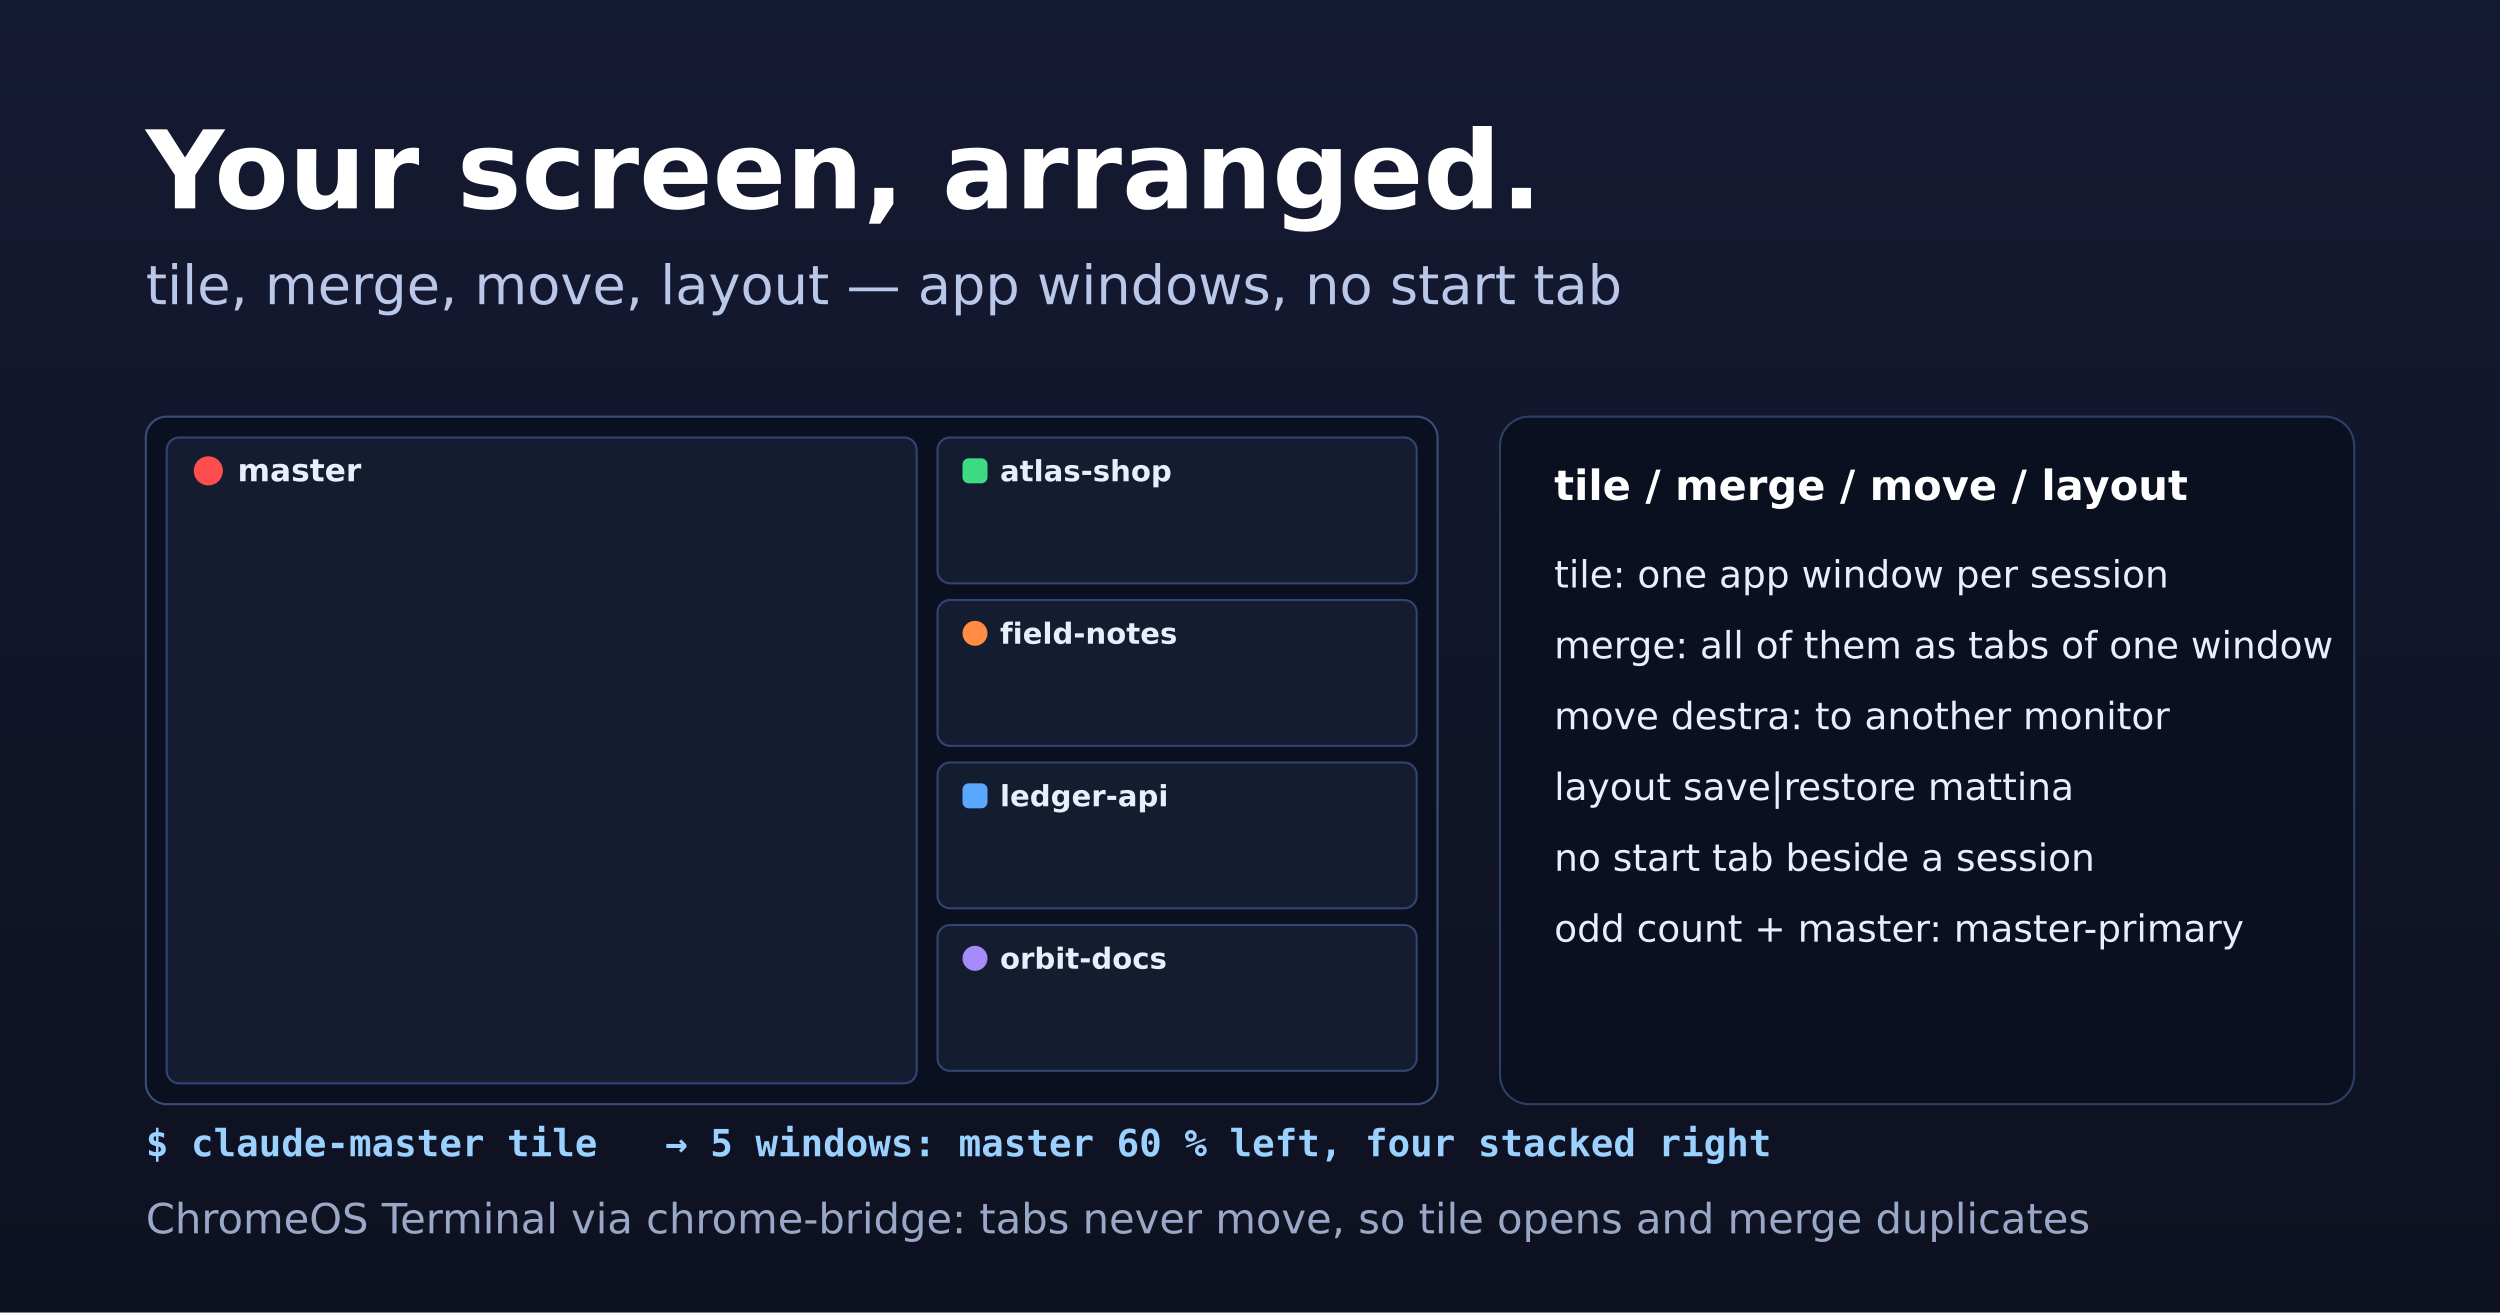
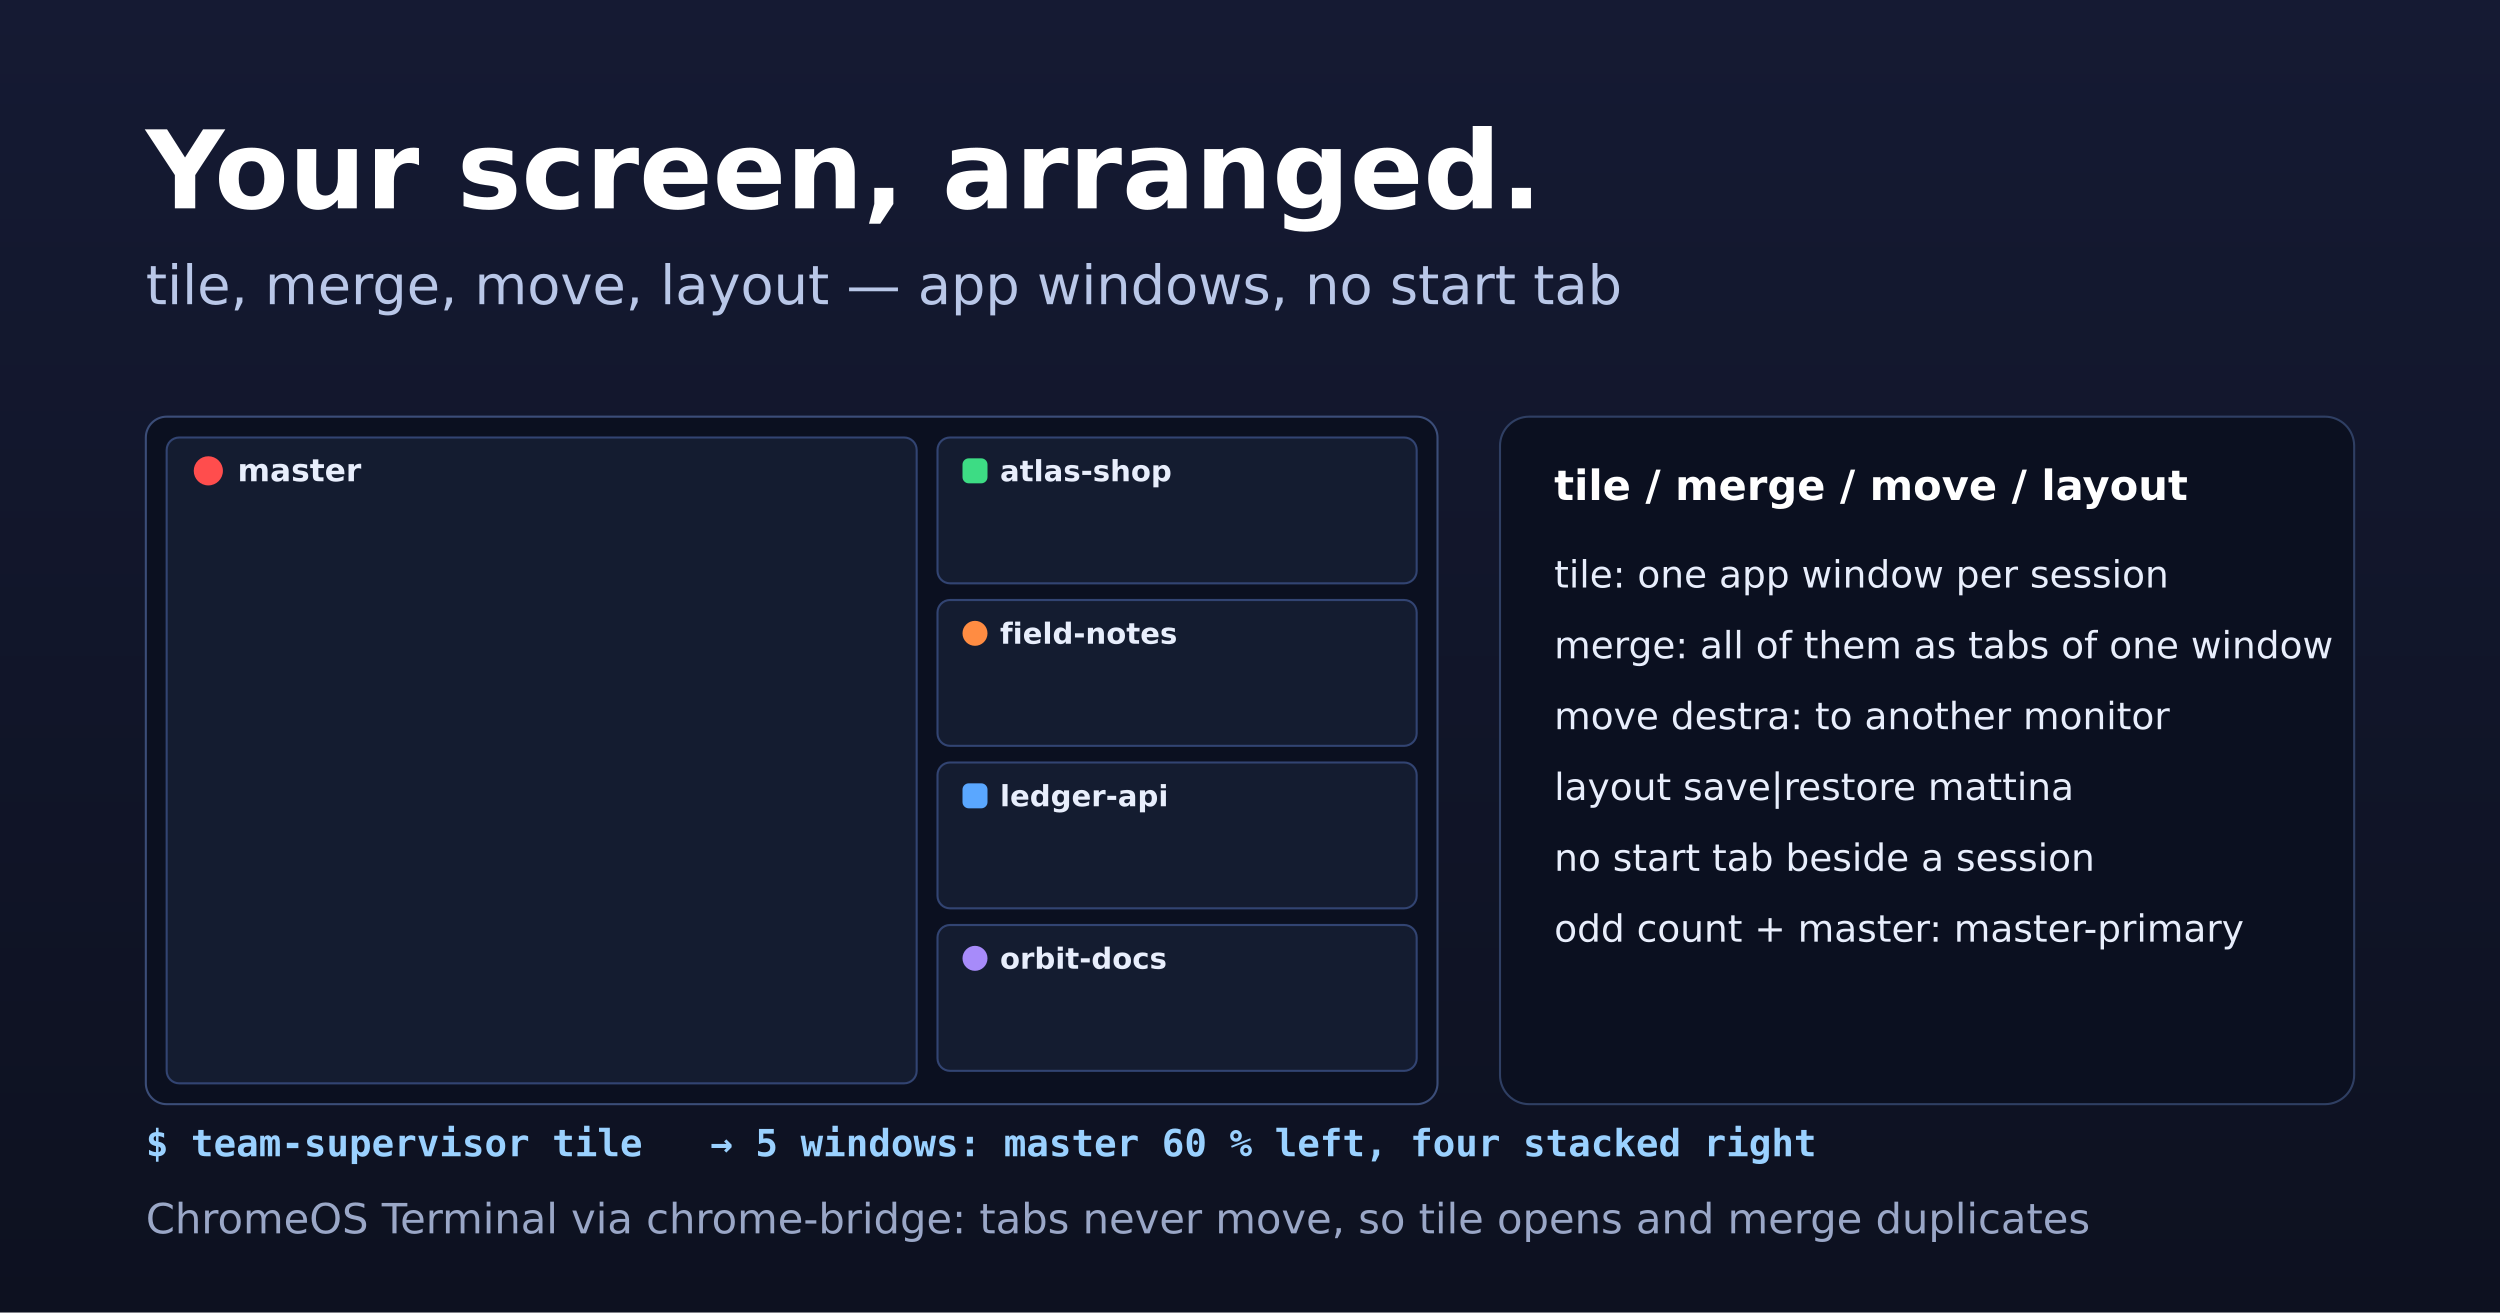
<svg xmlns="http://www.w3.org/2000/svg" width="1200" height="630" viewBox="0 0 1200 630" font-family="'DejaVu Sans',Helvetica,Arial,sans-serif" xml:space="preserve">
  <defs>
    <linearGradient id="bg" x1="0" y1="0" x2="0" y2="1">
      <stop offset="0" stop-color="#151a33" />
      <stop offset="1" stop-color="#0d1120" />
    </linearGradient>
    <marker id="m" markerWidth="7" markerHeight="7" refX="5" refY="3.5" orient="auto" markerUnits="strokeWidth">
      <path d="M0,0 L7,3.5 L0,7 z" fill="#3ddc84" />
    </marker>
    <clipPath id="round">
      <circle cx="0" cy="0" r="132" />
    </clipPath>
  </defs>
  <rect width="1200" height="630" fill="url(#bg)" />
  <text x="70" y="100" fill="#ffffff" font-size="52" font-weight="800" text-anchor="start">Your screen, arranged.</text>
  <text x="70" y="146" fill="#b9c7e8" font-size="26" font-weight="500" text-anchor="start">tile, merge, move, layout — app windows, no start tab</text>
  <rect x="70" y="200" width="620" height="330" rx="10" fill="#0b1020" stroke="#3b4d78" />
  <rect x="80" y="210" width="360" height="310" rx="6" fill="#141c30" stroke="#324472" />
  <circle cx="100" cy="226" r="7" fill="#ff4d4d" />
  <text x="114" y="231" fill="#e8eefc" font-size="15" font-weight="700" text-anchor="start">master</text>
  <rect x="450" y="210" width="230" height="70" rx="6" fill="#141c30" stroke="#324472" />
  <rect x="462" y="220" width="12" height="12" rx="3" fill="#3ddc84" />
  <text x="480" y="231" fill="#e8eefc" font-size="14" font-weight="700" text-anchor="start">atlas-shop</text>
  <rect x="450" y="288" width="230" height="70" rx="6" fill="#141c30" stroke="#324472" />
  <circle cx="468" cy="304" r="6" fill="#ff8c42" />
  <text x="480" y="309" fill="#e8eefc" font-size="14" font-weight="700" text-anchor="start">field-notes</text>
  <rect x="450" y="366" width="230" height="70" rx="6" fill="#141c30" stroke="#324472" />
  <rect x="462" y="376" width="12" height="12" rx="3" fill="#5aa7ff" />
  <text x="480" y="387" fill="#e8eefc" font-size="14" font-weight="700" text-anchor="start">ledger-api</text>
  <rect x="450" y="444" width="230" height="70" rx="6" fill="#141c30" stroke="#324472" />
  <circle cx="468" cy="460" r="6" fill="#a78bfa" />
  <text x="480" y="465" fill="#e8eefc" font-size="14" font-weight="700" text-anchor="start">orbit-docs</text>
-   <text x="70" y="555" fill="#9ad1ff" font-size="18" font-weight="700" font-family="'DejaVu Sans Mono',Menlo,monospace" text-anchor="start">$ claude-master tile   → 5 windows: master 60 % left, four stacked right</text>
+   <text x="70" y="555" fill="#9ad1ff" font-size="18" font-weight="700" font-family="'DejaVu Sans Mono',Menlo,monospace" text-anchor="start">$ team-supervisor tile   → 5 windows: master 60 % left, four stacked right</text>
  <rect x="720" y="200" width="410" height="330" rx="14" fill="#0b1020" stroke="#2f3f63" />
  <text x="746" y="240" fill="#ffffff" font-size="20" font-weight="700" text-anchor="start">tile / merge / move / layout</text>
  <text x="746" y="282" fill="#e8eefc" font-size="18" font-weight="500" text-anchor="start">tile: one app window per session</text>
  <text x="746" y="316" fill="#e8eefc" font-size="18" font-weight="500" text-anchor="start">merge: all of them as tabs of one window</text>
  <text x="746" y="350" fill="#e8eefc" font-size="18" font-weight="500" text-anchor="start">move destra: to another monitor</text>
  <text x="746" y="384" fill="#e8eefc" font-size="18" font-weight="500" text-anchor="start">layout save|restore mattina</text>
  <text x="746" y="418" fill="#e8eefc" font-size="18" font-weight="500" text-anchor="start">no start tab beside a session</text>
  <text x="746" y="452" fill="#e8eefc" font-size="18" font-weight="500" text-anchor="start">odd count + master: master-primary</text>
  <text x="70" y="592" fill="#9aa7c7" font-size="20" font-weight="500" text-anchor="start">ChromeOS Terminal via chrome-bridge: tabs never move, so tile opens and merge duplicates</text>
</svg>
